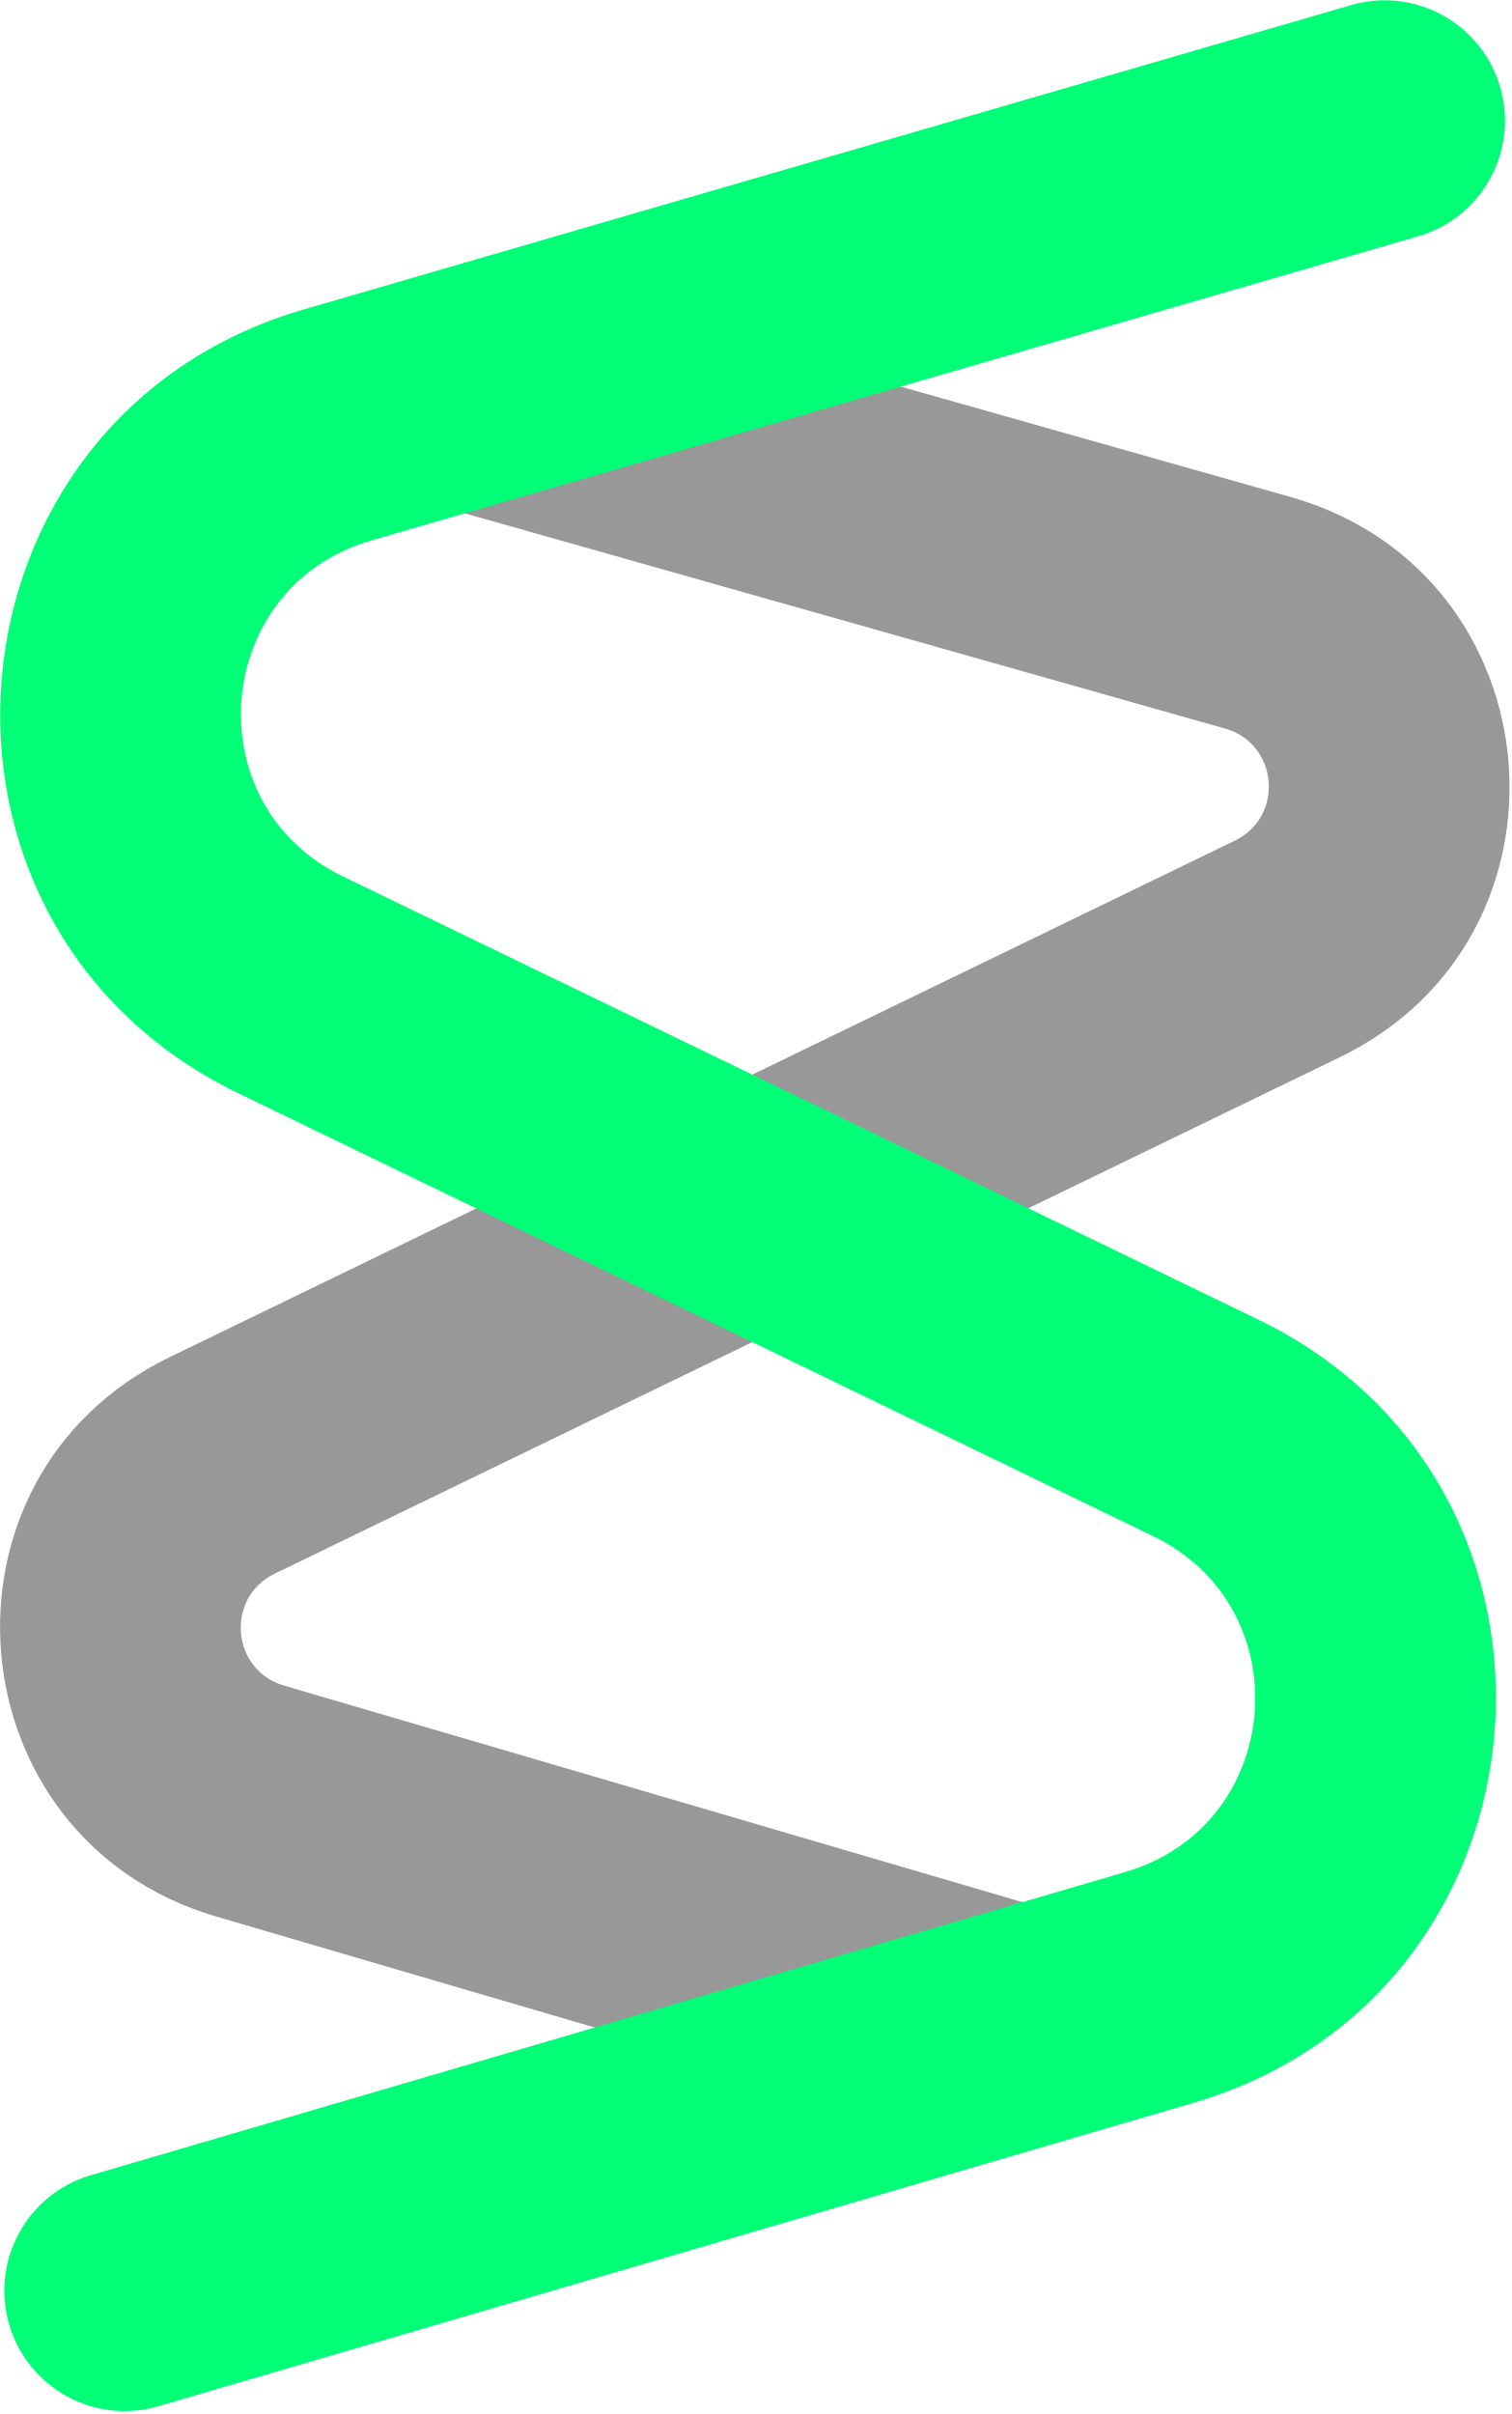
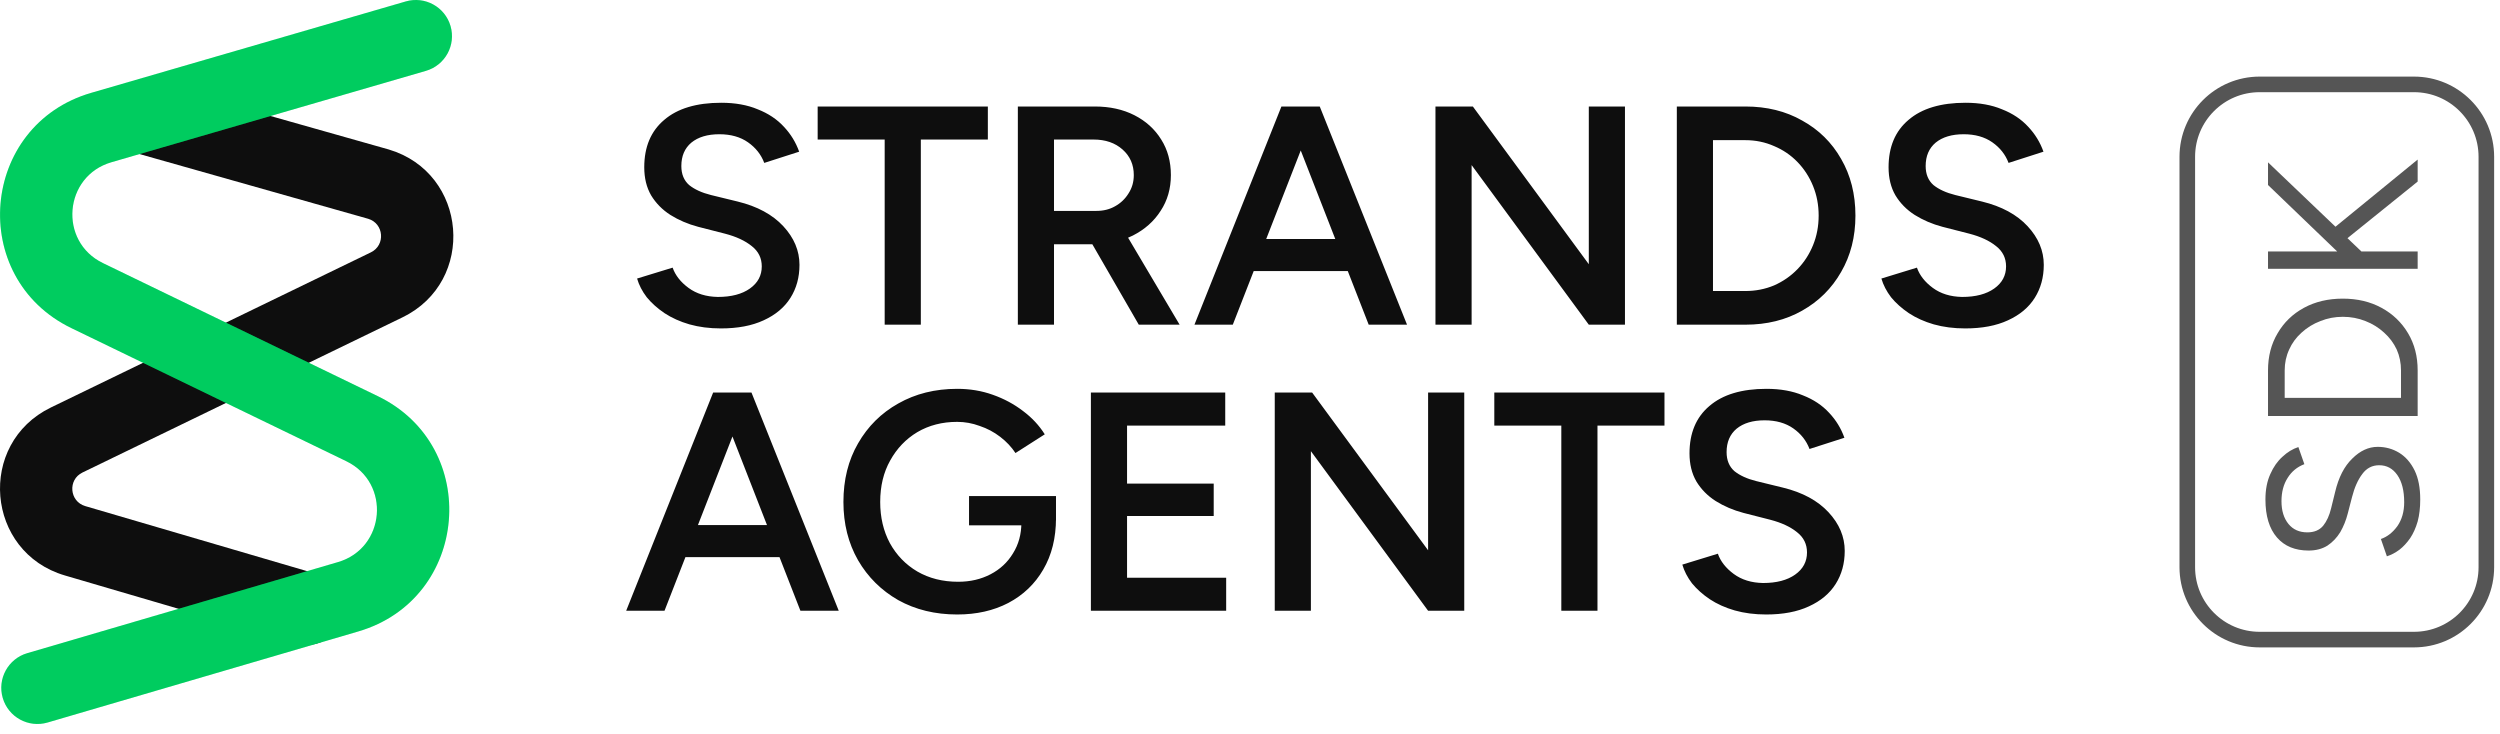
- <svg xmlns="http://www.w3.org/2000/svg" width="290" height="463" viewBox="0 0 290 463" fill="none">
-   <path d="M97.29 52.788C85.067 49.167 72.223 56.139 68.602 68.362C64.98 80.584 71.952 93.428 84.175 97.05L235.117 139.775C245.223 142.769 246.357 156.628 236.874 161.226L32.546 260.291C-14.944 283.316 -9.161 352.74 41.483 367.591L189.551 411.009L190.125 411.169C202.183 414.376 214.665 407.396 218.196 395.355C221.784 383.122 214.774 370.296 202.541 366.709L54.474 323.291C44.345 320.321 43.188 306.436 52.686 301.831L257.014 202.766C304.432 179.776 298.758 110.483 248.233 95.512L97.29 52.788Z" fill="#989898" />
-   <path d="M259.147 0.982C271.389 -2.575 284.197 4.466 287.754 16.707C291.311 28.949 284.27 41.757 272.028 45.314L71.173 103.671C40.714 112.521 37.198 154.262 65.746 168.083L241.343 253.093C307.872 285.302 299.794 382.546 228.862 403.336L30.404 461.502C18.171 465.088 5.347 458.078 1.762 445.844C-1.824 433.611 5.186 420.787 17.42 417.202L215.878 359.035C246.277 350.125 249.739 308.449 221.226 294.645L45.63 209.635C-20.983 177.386 -12.777 79.989 58.293 59.34L259.147 0.982Z" fill="#00FF77" />
+ <svg xmlns="http://www.w3.org/2000/svg" viewBox="0 0 201 59" fill="none">
+   <path d="M12.247 6.638C10.708 6.182 9.091 7.06 8.635 8.599C8.179 10.137 9.057 11.754 10.596 12.21L29.598 17.589C30.87 17.965 31.012 19.71 29.819 20.289L4.096 32.76C-1.882 35.659 -1.154 44.399 5.221 46.268L23.861 51.734L23.933 51.754C25.451 52.158 27.023 51.279 27.467 49.763C27.919 48.223 27.037 46.609 25.497 46.157L6.857 40.691C5.581 40.317 5.436 38.569 6.631 37.99L32.354 25.518C38.323 22.624 37.609 13.901 31.249 12.016L12.247 6.638Z" fill="#0E0E0E" />
+   <path d="M32.623 0.116C34.164 -0.332 35.776 0.555 36.224 2.096C36.672 3.637 35.785 5.249 34.244 5.697L8.959 13.044C5.125 14.158 4.682 19.412 8.276 21.152L30.381 31.854C38.757 35.909 37.74 48.151 28.81 50.768L3.827 58.09C2.287 58.542 0.672 57.659 0.221 56.119C-0.23 54.579 0.652 52.965 2.192 52.514L27.176 45.191C31.003 44.069 31.438 38.823 27.849 37.085L5.743 26.383C-2.642 22.323 -1.609 10.062 7.338 7.463L32.623 0.116Z" fill="#00FF77" />
+   <path d="M32.623 0.116C34.164 -0.332 35.776 0.555 36.224 2.096C36.672 3.637 35.785 5.249 34.244 5.697L8.959 13.044C5.125 14.158 4.682 19.412 8.276 21.152L30.381 31.854C38.757 35.909 37.74 48.151 28.81 50.768L3.827 58.09C2.287 58.542 0.672 57.659 0.221 56.119C-0.23 54.579 0.652 52.965 2.192 52.514L27.176 45.191C31.003 44.069 31.438 38.823 27.849 37.085L5.743 26.383C-2.642 22.323 -1.609 10.062 7.338 7.463L32.623 0.116Z" fill="black" fill-opacity="0.2" />
+   <path d="M57.963 26.405C57.044 26.405 56.2 26.296 55.432 26.079C54.68 25.862 54.012 25.561 53.427 25.177C52.859 24.793 52.383 24.367 51.999 23.899C51.631 23.415 51.372 22.913 51.222 22.395L54.079 21.518C54.296 22.137 54.722 22.679 55.357 23.147C55.991 23.615 56.777 23.857 57.712 23.874C58.798 23.874 59.658 23.648 60.293 23.197C60.928 22.746 61.246 22.153 61.246 21.418C61.246 20.75 60.978 20.207 60.444 19.789C59.909 19.355 59.191 19.021 58.289 18.787L56.133 18.235C55.315 18.018 54.571 17.701 53.903 17.283C53.252 16.866 52.734 16.339 52.349 15.704C51.982 15.07 51.798 14.318 51.798 13.449C51.798 11.812 52.333 10.542 53.402 9.64C54.471 8.721 56 8.262 57.988 8.262C59.107 8.262 60.084 8.437 60.92 8.788C61.772 9.122 62.474 9.59 63.025 10.191C63.576 10.776 63.985 11.444 64.253 12.196L61.446 13.098C61.196 12.43 60.761 11.879 60.143 11.444C59.525 11.01 58.756 10.793 57.837 10.793C56.885 10.793 56.133 11.018 55.582 11.469C55.047 11.921 54.78 12.547 54.78 13.349C54.78 14.001 54.989 14.51 55.407 14.878C55.841 15.228 56.426 15.496 57.161 15.68L59.316 16.206C60.886 16.59 62.106 17.25 62.975 18.185C63.843 19.121 64.278 20.157 64.278 21.293C64.278 22.295 64.036 23.181 63.551 23.949C63.067 24.718 62.348 25.319 61.396 25.753C60.46 26.188 59.316 26.405 57.963 26.405ZM71.128 26.104V11.219H65.74V8.563H79.423V11.219H74.035V26.104H71.128ZM81.835 26.104V8.563H88.025C89.228 8.563 90.288 8.796 91.207 9.264C92.126 9.732 92.844 10.383 93.362 11.219C93.88 12.037 94.139 12.99 94.139 14.076C94.139 15.162 93.864 16.122 93.312 16.957C92.778 17.793 92.034 18.453 91.082 18.937C90.13 19.405 89.052 19.639 87.849 19.639H84.742V26.104H81.835ZM91.558 26.104L87.448 18.987L89.704 17.434L94.841 26.104H91.558ZM84.742 16.957H88.15C88.718 16.957 89.219 16.832 89.654 16.582C90.105 16.331 90.464 15.989 90.731 15.554C91.015 15.12 91.157 14.627 91.157 14.076C91.157 13.24 90.856 12.555 90.255 12.021C89.654 11.486 88.877 11.219 87.924 11.219H84.742V16.957ZM110.043 26.104L103.201 8.563H106.108L113.125 26.104H110.043ZM96.034 26.104L103.026 8.563H105.958L99.117 26.104H96.034ZM99.317 21.794V19.213H109.817V21.794H99.317ZM115.411 26.104V8.563H118.418L127.74 21.243V8.563H130.647V26.104H127.74L118.318 13.274V26.104H115.411ZM134.817 26.104V8.563H140.331C142.051 8.563 143.572 8.938 144.891 9.69C146.228 10.425 147.272 11.453 148.024 12.773C148.792 14.092 149.177 15.613 149.177 17.333C149.177 19.037 148.792 20.549 148.024 21.869C147.272 23.189 146.228 24.225 144.891 24.977C143.572 25.728 142.051 26.104 140.331 26.104H134.817ZM137.724 23.398H140.331C141.149 23.398 141.918 23.247 142.636 22.947C143.354 22.629 143.981 22.195 144.515 21.644C145.05 21.092 145.468 20.449 145.768 19.714C146.069 18.979 146.22 18.185 146.22 17.333C146.22 16.481 146.069 15.688 145.768 14.953C145.468 14.218 145.05 13.575 144.515 13.023C143.981 12.472 143.354 12.046 142.636 11.745C141.918 11.428 141.149 11.269 140.331 11.269H137.724V23.398ZM158.005 26.405C157.087 26.405 156.243 26.296 155.474 26.079C154.723 25.862 154.054 25.561 153.47 25.177C152.902 24.793 152.425 24.367 152.041 23.899C151.674 23.415 151.415 22.913 151.264 22.395L154.121 21.518C154.338 22.137 154.764 22.679 155.399 23.147C156.034 23.615 156.819 23.857 157.755 23.874C158.841 23.874 159.701 23.648 160.336 23.197C160.971 22.746 161.288 22.153 161.288 21.418C161.288 20.75 161.021 20.207 160.486 19.789C159.952 19.355 159.233 19.021 158.331 18.787L156.176 18.235C155.357 18.018 154.614 17.701 153.946 17.283C153.294 16.866 152.776 16.339 152.392 15.704C152.024 15.07 151.841 14.318 151.841 13.449C151.841 11.812 152.375 10.542 153.445 9.64C154.514 8.721 156.042 8.262 158.03 8.262C159.15 8.262 160.127 8.437 160.962 8.788C161.814 9.122 162.516 9.59 163.067 10.191C163.619 10.776 164.028 11.444 164.295 12.196L161.489 13.098C161.238 12.43 160.804 11.879 160.186 11.444C159.567 11.01 158.799 10.793 157.88 10.793C156.928 10.793 156.176 11.018 155.625 11.469C155.09 11.921 154.823 12.547 154.823 13.349C154.823 14.001 155.032 14.51 155.449 14.878C155.884 15.228 156.468 15.496 157.203 15.68L159.359 16.206C160.929 16.59 162.149 17.25 163.017 18.185C163.886 19.121 164.32 20.157 164.32 21.293C164.32 22.295 164.078 23.181 163.594 23.949C163.109 24.718 162.391 25.319 161.439 25.753C160.503 26.188 159.359 26.405 158.005 26.405ZM64.353 49.104L57.512 31.562H60.419L67.435 49.104H64.353ZM50.345 49.104L57.336 31.562H60.268L53.427 49.104H50.345ZM53.627 44.794V42.213H64.127V44.794H53.627ZM76.958 49.405C75.187 49.405 73.608 49.021 72.222 48.252C70.852 47.467 69.774 46.398 68.989 45.045C68.204 43.675 67.811 42.113 67.811 40.358C67.811 38.571 68.204 37.001 68.989 35.647C69.774 34.277 70.852 33.208 72.222 32.44C73.608 31.654 75.187 31.262 76.958 31.262C77.977 31.262 78.929 31.421 79.815 31.738C80.717 32.055 81.527 32.49 82.245 33.041C82.964 33.576 83.548 34.202 83.999 34.92L81.644 36.424C81.326 35.94 80.917 35.505 80.416 35.121C79.915 34.737 79.364 34.444 78.762 34.244C78.177 34.027 77.576 33.918 76.958 33.918C75.755 33.918 74.686 34.194 73.75 34.745C72.831 35.296 72.105 36.057 71.57 37.026C71.035 37.978 70.768 39.089 70.768 40.358C70.768 41.595 71.027 42.697 71.545 43.666C72.079 44.635 72.815 45.395 73.75 45.947C74.702 46.498 75.797 46.774 77.033 46.774C78.002 46.774 78.871 46.573 79.639 46.172C80.408 45.771 81.009 45.212 81.443 44.493C81.894 43.775 82.12 42.948 82.12 42.012L84.902 41.661C84.902 43.249 84.559 44.627 83.874 45.796C83.206 46.949 82.27 47.843 81.067 48.478C79.881 49.096 78.511 49.405 76.958 49.405ZM77.91 42.238V39.882H84.902V41.837L83.348 42.238H77.91ZM87.708 49.104V31.562H98.509V34.219H90.615V38.88H97.582V41.486H90.615V46.448H98.584V49.104H87.708ZM102.49 49.104V31.562H105.497L114.819 44.243V31.562H117.726V49.104H114.819L105.396 36.274V49.104H102.49ZM125.53 49.104V34.219H120.142V31.562H133.824V34.219H128.437V49.104H125.53ZM142.001 49.405C141.082 49.405 140.238 49.296 139.47 49.079C138.718 48.862 138.049 48.561 137.465 48.177C136.897 47.793 136.421 47.367 136.036 46.899C135.669 46.414 135.41 45.913 135.259 45.395L138.116 44.518C138.333 45.136 138.759 45.679 139.394 46.147C140.029 46.615 140.814 46.857 141.75 46.874C142.836 46.874 143.696 46.648 144.331 46.197C144.966 45.746 145.283 45.153 145.283 44.418C145.283 43.75 145.016 43.207 144.481 42.789C143.947 42.355 143.228 42.021 142.326 41.787L140.171 41.236C139.353 41.018 138.609 40.701 137.941 40.283C137.289 39.866 136.771 39.339 136.387 38.705C136.02 38.07 135.836 37.318 135.836 36.449C135.836 34.812 136.37 33.542 137.44 32.64C138.509 31.721 140.038 31.262 142.026 31.262C143.145 31.262 144.122 31.437 144.958 31.788C145.81 32.122 146.511 32.59 147.063 33.191C147.614 33.776 148.023 34.444 148.29 35.196L145.484 36.098C145.233 35.43 144.799 34.879 144.181 34.444C143.563 34.01 142.794 33.793 141.875 33.793C140.923 33.793 140.171 34.018 139.62 34.469C139.085 34.92 138.818 35.547 138.818 36.349C138.818 37.001 139.027 37.51 139.444 37.878C139.879 38.228 140.464 38.496 141.199 38.679L143.354 39.206C144.924 39.59 146.144 40.25 147.012 41.185C147.881 42.121 148.316 43.157 148.316 44.293C148.316 45.295 148.073 46.181 147.589 46.949C147.104 47.718 146.386 48.319 145.434 48.753C144.498 49.188 143.354 49.405 142.001 49.405Z" fill="#0E0E0E" />
+   <rect x="175.858" y="51.424" width="44.639" height="24.044" rx="5.82" transform="rotate(-90 175.858 51.4238)" stroke="#555555" stroke-width="1.253" />
+   <path d="M194.587 40.155C194.587 40.82 194.518 41.41 194.38 41.926C194.231 42.441 194.031 42.888 193.779 43.267C193.515 43.645 193.229 43.954 192.919 44.195C192.598 44.435 192.26 44.613 191.905 44.728L191.424 43.335C191.928 43.163 192.369 42.82 192.747 42.304C193.114 41.777 193.297 41.135 193.297 40.379C193.297 39.45 193.114 38.723 192.747 38.196C192.381 37.668 191.894 37.405 191.286 37.405C190.725 37.405 190.272 37.64 189.928 38.11C189.573 38.58 189.298 39.198 189.103 39.966L188.759 41.29C188.622 41.828 188.421 42.327 188.158 42.785C187.883 43.232 187.539 43.593 187.126 43.868C186.702 44.132 186.198 44.264 185.614 44.264C184.525 44.264 183.677 43.914 183.07 43.215C182.451 42.504 182.141 41.484 182.141 40.155C182.141 39.364 182.273 38.683 182.537 38.11C182.789 37.537 183.116 37.072 183.517 36.717C183.906 36.351 184.33 36.093 184.789 35.944L185.27 37.319C184.697 37.537 184.25 37.903 183.929 38.419C183.597 38.935 183.431 39.559 183.431 40.293C183.431 41.06 183.62 41.674 183.998 42.132C184.365 42.579 184.869 42.802 185.511 42.802C186.061 42.802 186.485 42.625 186.783 42.27C187.069 41.914 187.281 41.45 187.419 40.877L187.745 39.554C188.02 38.385 188.479 37.491 189.12 36.872C189.751 36.242 190.433 35.927 191.166 35.927C191.796 35.927 192.375 36.087 192.902 36.408C193.418 36.729 193.83 37.204 194.14 37.835C194.438 38.453 194.587 39.227 194.587 40.155ZM194.38 33.447L182.348 33.447L182.348 29.785C182.348 28.651 182.606 27.654 183.121 26.794C183.625 25.924 184.33 25.242 185.236 24.749C186.141 24.256 187.184 24.01 188.364 24.01C189.533 24.01 190.57 24.256 191.475 24.749C192.381 25.242 193.091 25.924 193.607 26.794C194.123 27.654 194.38 28.651 194.38 29.785L194.38 33.447ZM193.04 31.986L193.04 29.785C193.04 29.178 192.925 28.617 192.696 28.101C192.455 27.585 192.117 27.133 191.682 26.743C191.246 26.342 190.748 26.032 190.186 25.815C189.613 25.586 189.006 25.471 188.364 25.471C187.722 25.471 187.121 25.586 186.559 25.815C185.986 26.032 185.482 26.342 185.046 26.743C184.611 27.133 184.279 27.585 184.05 28.101C183.809 28.617 183.689 29.178 183.689 29.785L183.689 31.986L193.04 31.986ZM190.255 20.598L188.931 21.2L182.348 14.874L182.348 13.052L190.255 20.598ZM194.38 21.612L182.348 21.612L182.348 20.22L194.38 20.22L194.38 21.612ZM194.38 14.599L188.261 19.532L187.333 18.587L194.38 12.829L194.38 14.599Z" fill="#555555" />
</svg>
